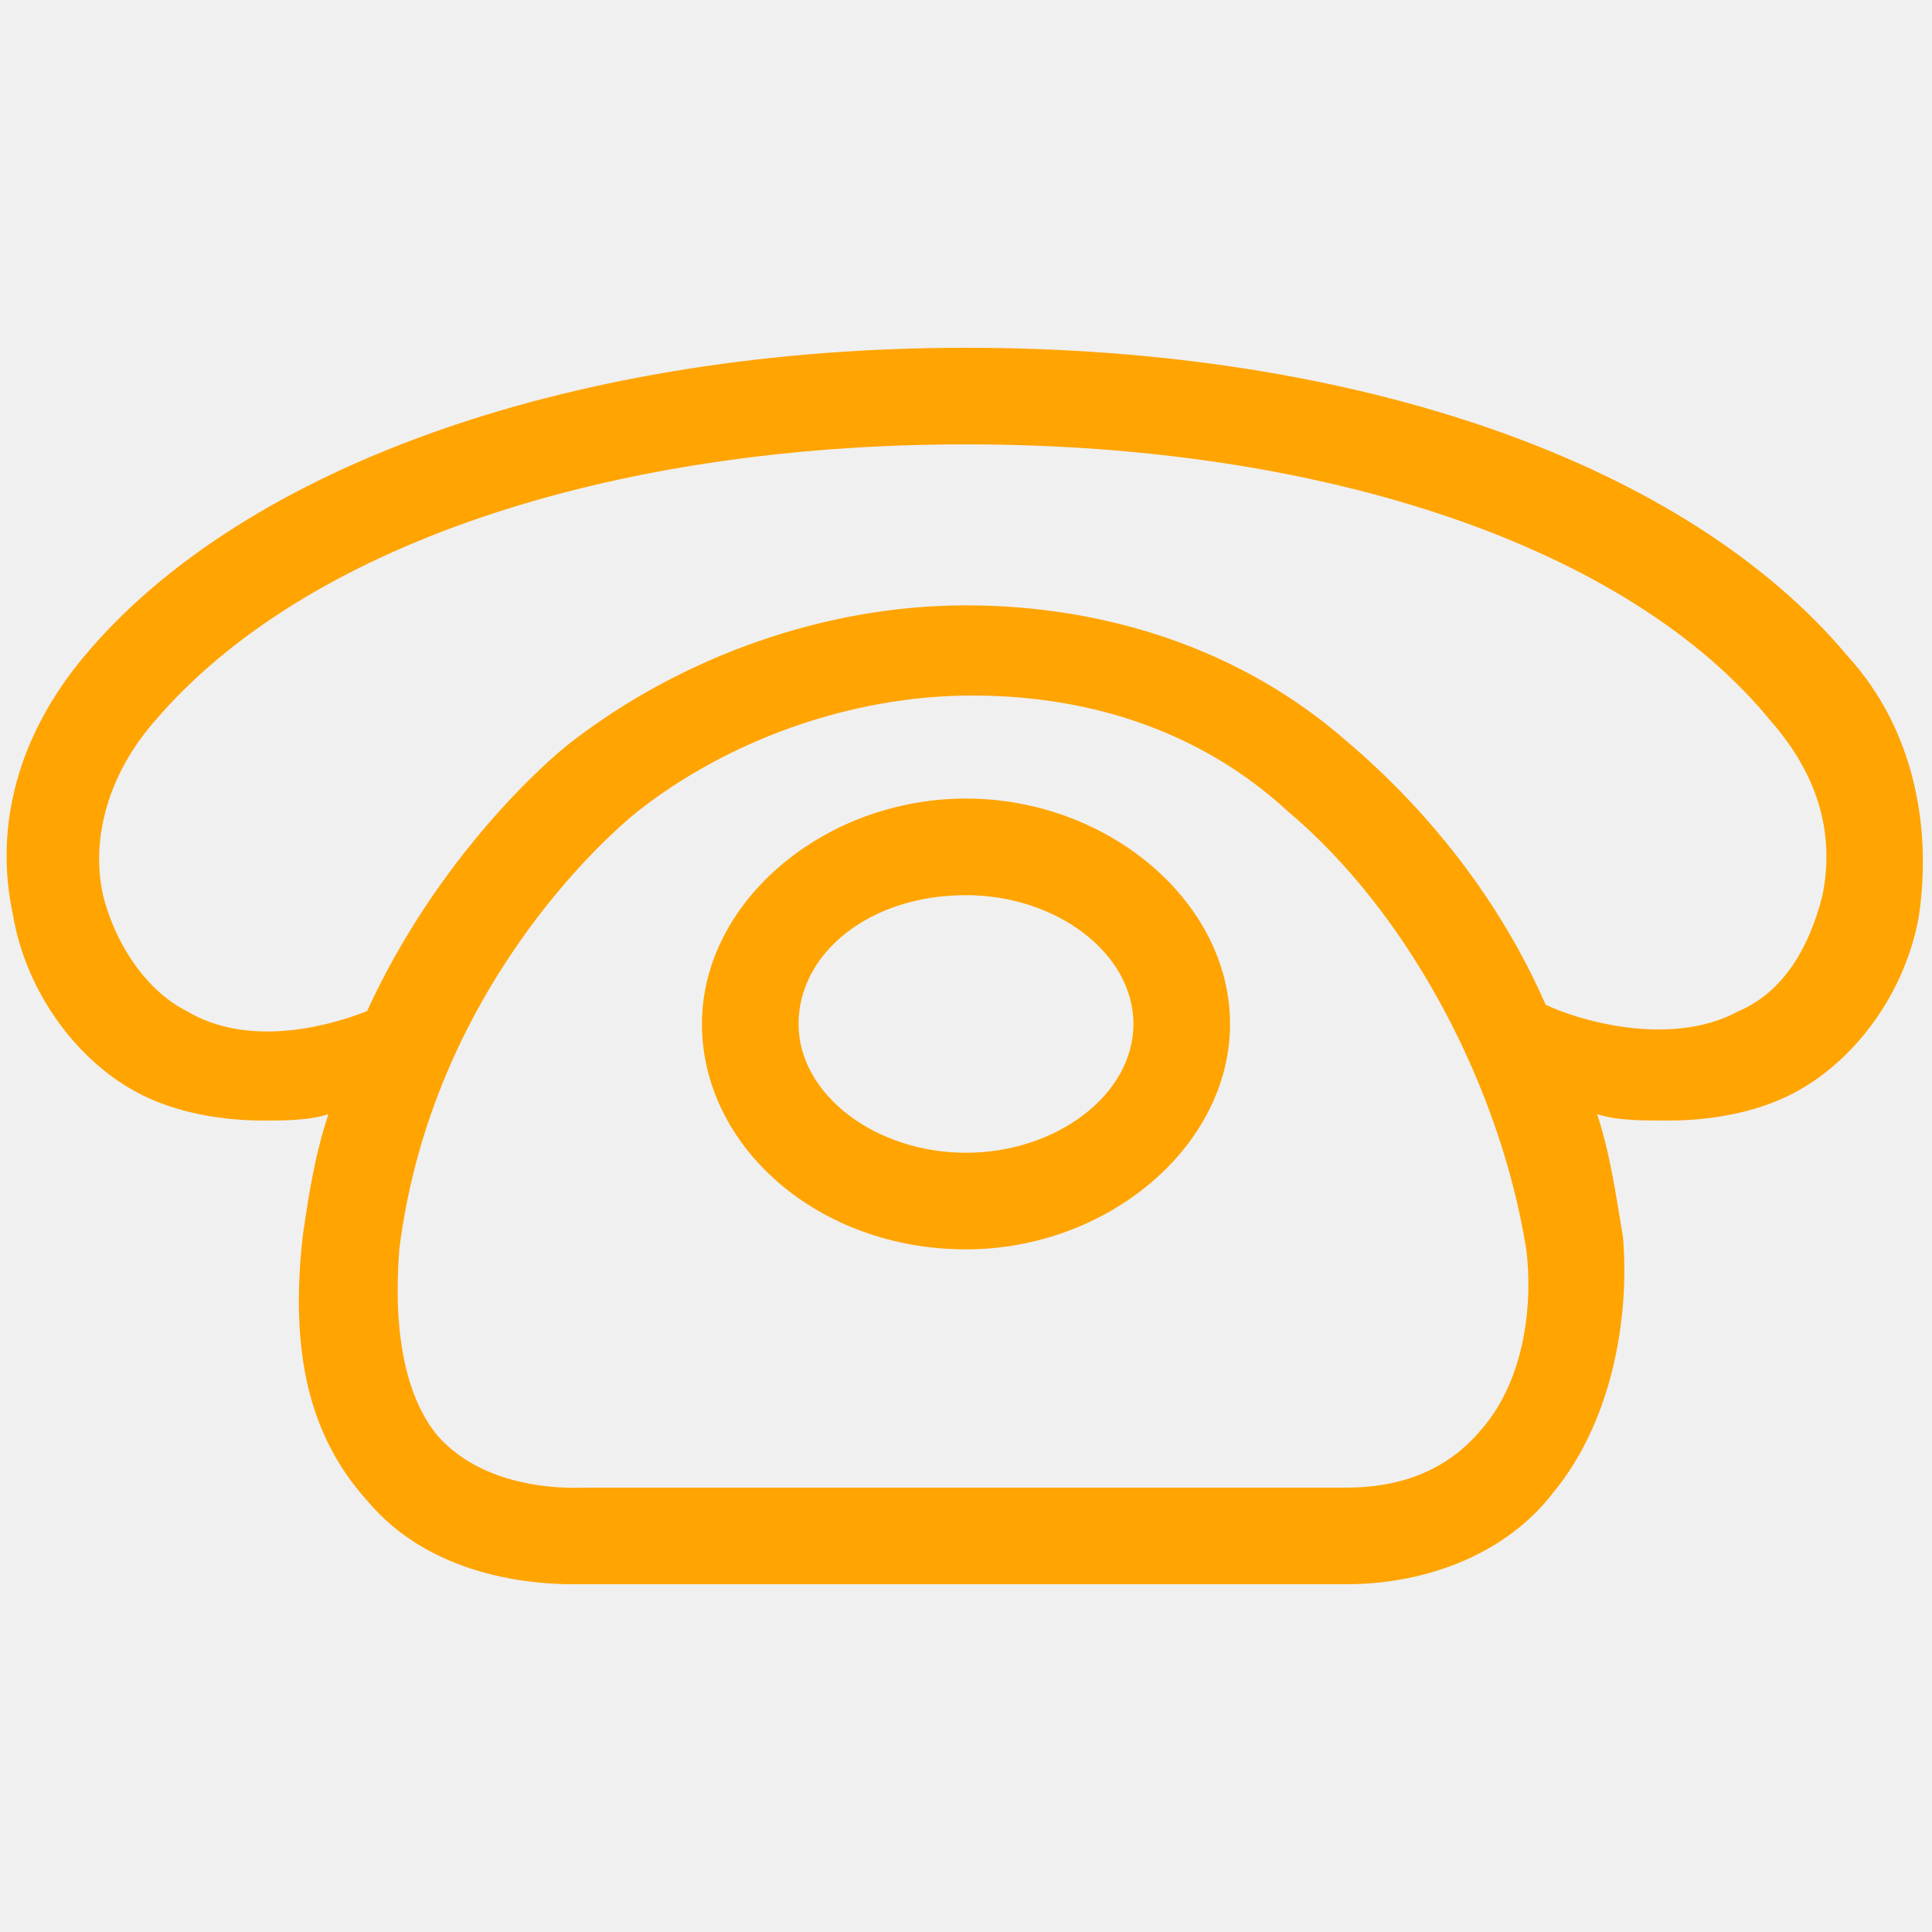
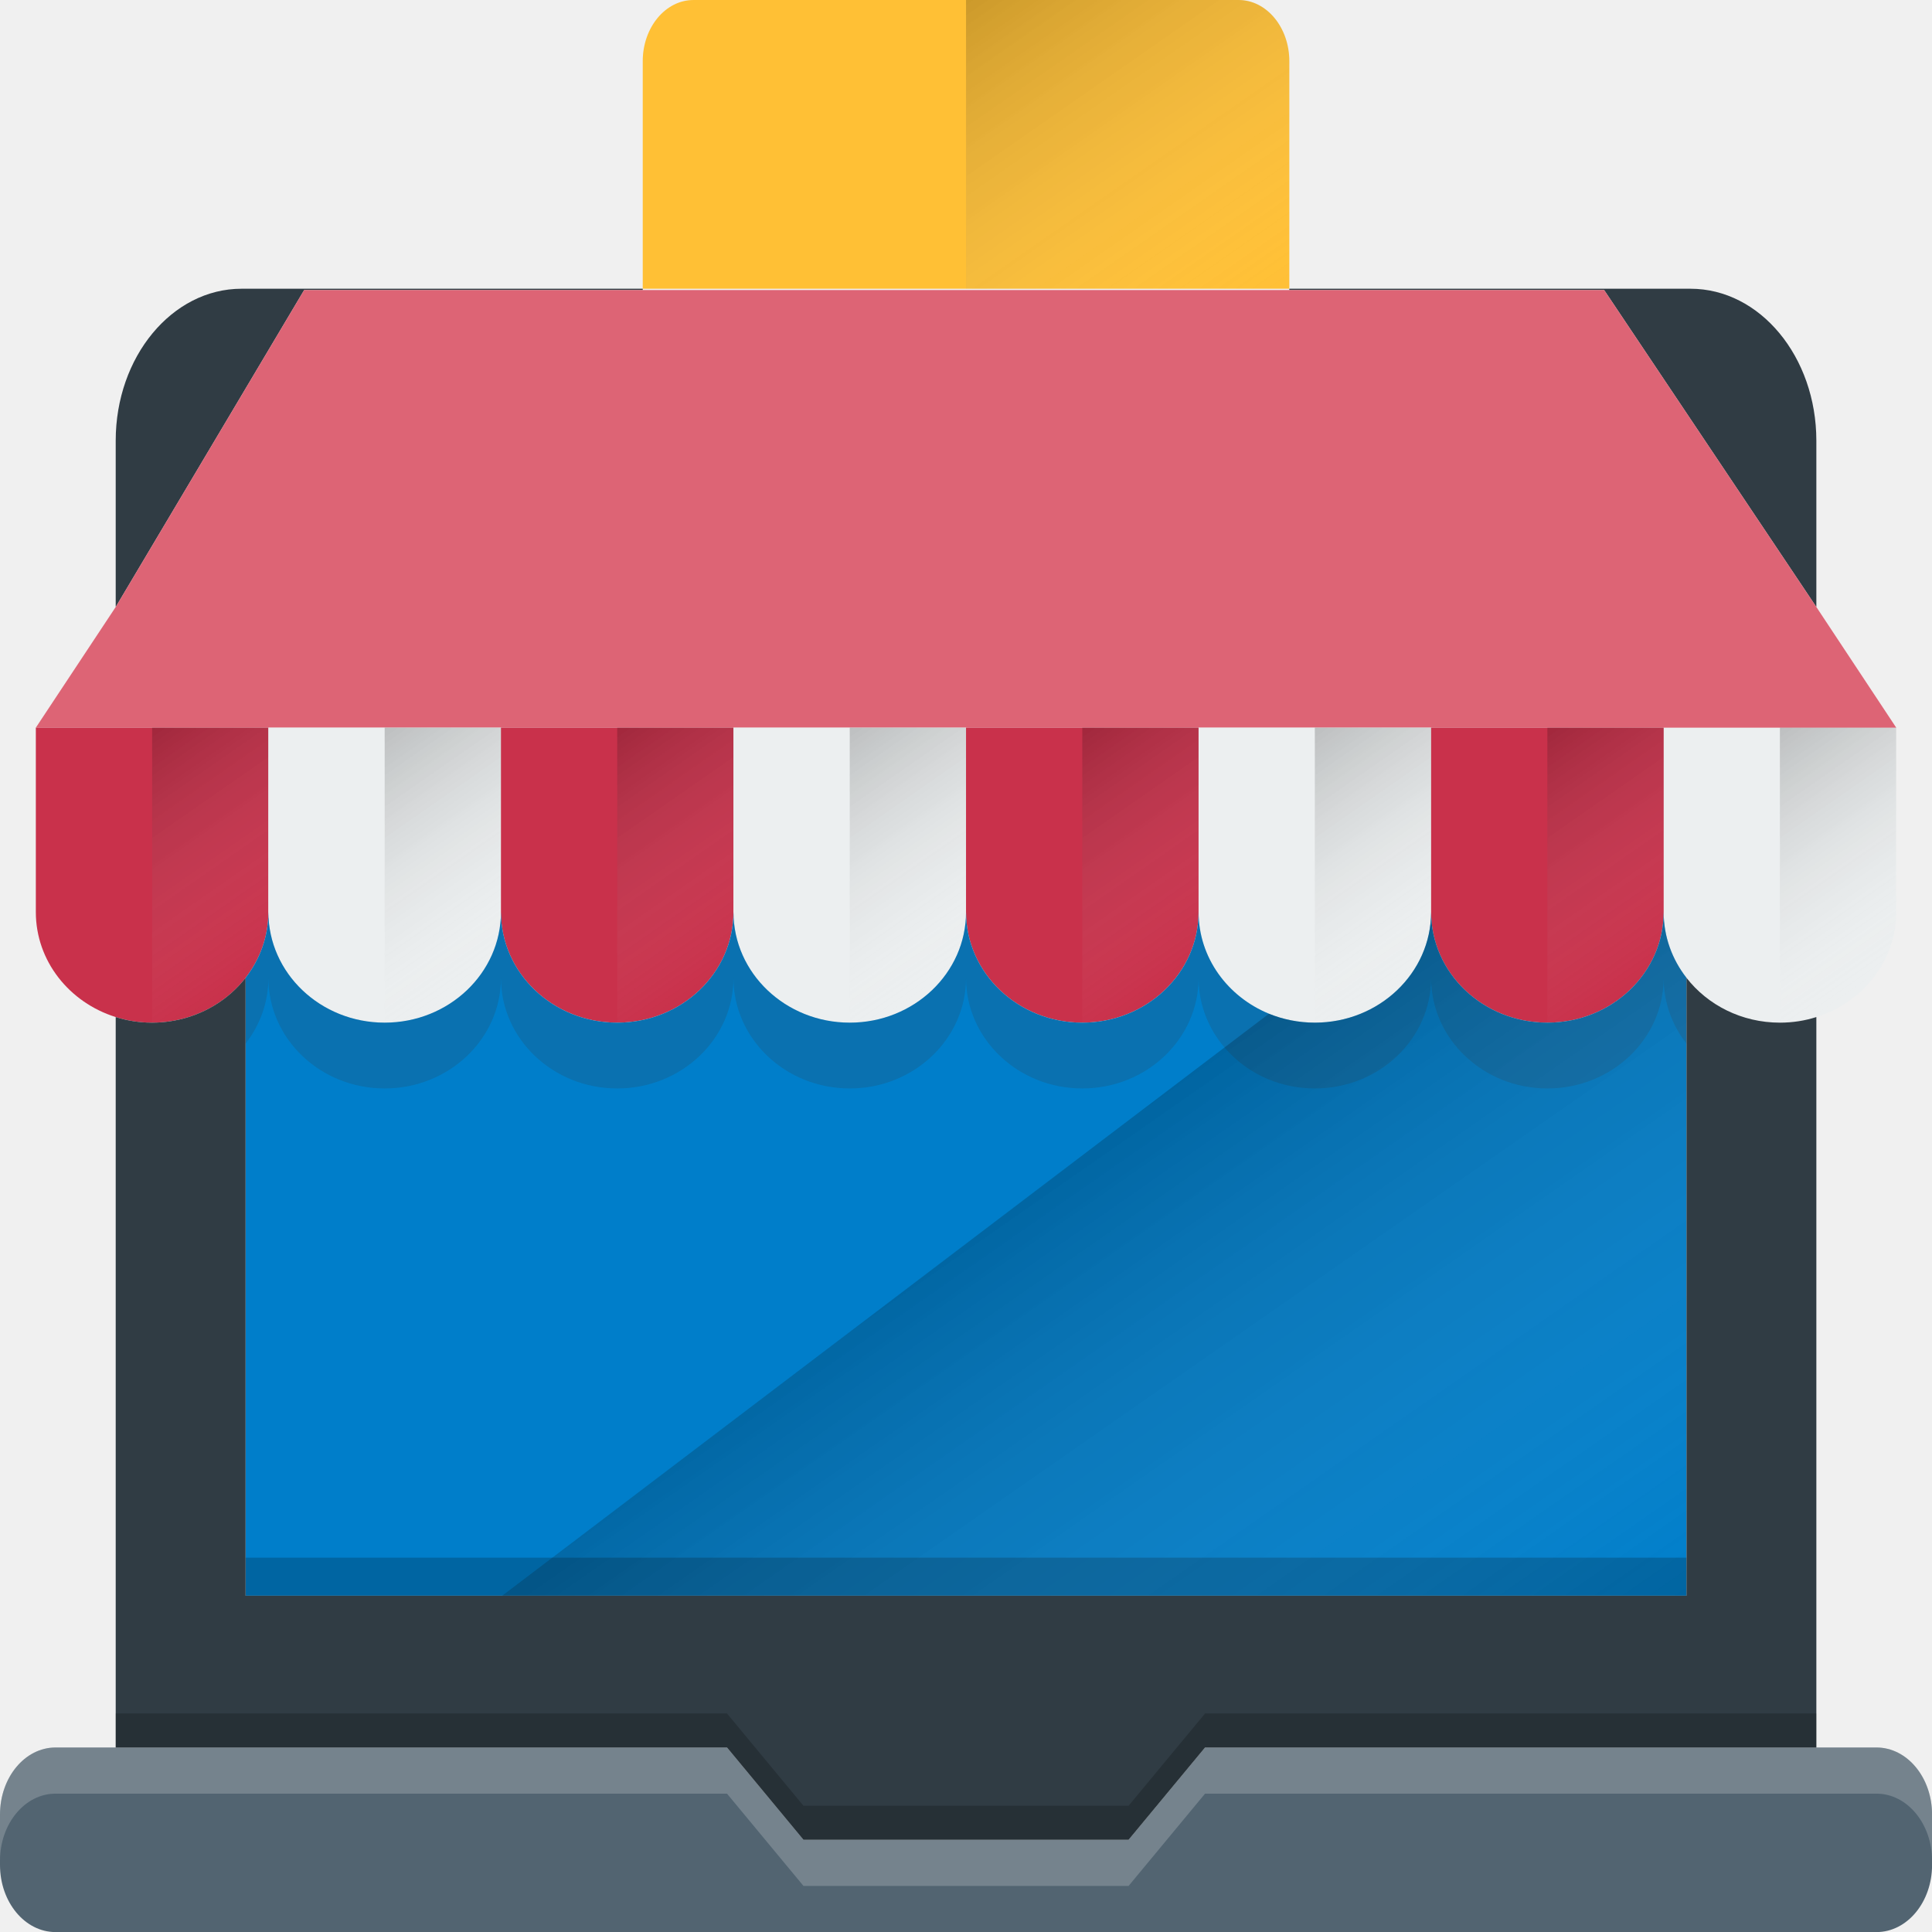
- <svg xmlns="http://www.w3.org/2000/svg" enable-background="new 0 0 30 30" height="40px" id="Capa_1" version="1.1" viewBox="0 0 30 30" width="40px" xml:space="preserve">
-   <path d="M28.7,10.2c-2.5-3-7.6-4.8-13.7-4.8c0,0,0,0,0,0h0c0,0,0,0,0,0c-6,0-11.2,1.8-13.7,4.8c-1,1.2-1.4,2.6-1.1,4  c0.2,1.2,1,2.3,2,2.8c0.6,0.3,1.3,0.4,1.9,0.4c0.3,0,0.7,0,1-0.1c-0.2,0.6-0.3,1.2-0.4,1.9c-0.2,1.8,0.1,3.1,1,4.1  c1,1.2,2.6,1.3,3.2,1.3c0.2,0,0.3,0,0.3,0h11.7c1.3,0,2.5-0.5,3.2-1.4c1-1.2,1.2-2.9,1.1-4c-0.1-0.6-0.2-1.3-0.4-1.9  c0.3,0.1,0.7,0.1,1.1,0.1c0.6,0,1.3-0.1,1.9-0.4c1-0.5,1.8-1.6,2-2.8C30,12.8,29.7,11.3,28.7,10.2z M23,22.2  c-0.5,0.6-1.2,0.9-2.1,0.9l-11.8,0c-0.1,0-1.5,0.1-2.3-0.8c-0.5-0.6-0.7-1.6-0.6-2.9c0.5-4,3.2-6.4,3.7-6.8c1.4-1.1,3.3-1.8,5.2-1.8  c1.9,0,3.6,0.6,4.9,1.8c1.9,1.6,3.3,4.3,3.7,6.8C23.8,20.2,23.7,21.4,23,22.2z M28.3,13.9c-0.2,0.8-0.6,1.5-1.3,1.8  c-1.1,0.6-2.6,0.1-3-0.1c-0.7-1.6-1.8-3-3.1-4.1c-1.6-1.4-3.7-2.1-5.9-2.1c-2.2,0-4.4,0.8-6.1,2.1c-0.4,0.3-2.1,1.8-3.2,4.2  c-0.5,0.2-1.8,0.6-2.8,0c-0.6-0.3-1.1-1-1.3-1.8c-0.2-0.9,0.1-1.9,0.8-2.7C4.7,8.5,9.4,6.9,15,6.9c5.6,0,10.3,1.6,12.5,4.3  C28.2,12,28.5,12.9,28.3,13.9z M15,12.4c-2.2,0-4.1,1.6-4.1,3.5s1.8,3.5,4.1,3.5c2.2,0,4.1-1.6,4.1-3.5S17.2,12.4,15,12.4z M15,17.9  c-1.4,0-2.6-0.9-2.6-2s1.1-2,2.6-2c1.4,0,2.6,0.9,2.6,2S16.4,17.9,15,17.9z" fill="#ffa400" />
+ <svg xmlns="http://www.w3.org/2000/svg" width="10.583mm" height="10.583mm" viewBox="0 0 10.583 10.583" version="1.1" id="svg8">
+   <defs id="defs2" />
+   <g id="layer1" transform="translate(82.40372,-188.3647)">
+     <g id="g509" transform="matrix(0.02314916,0,0,0.02793763,-83.03824,186.5044)">
+       <g id="g435">
+         <g id="XMLID_1_">
+           <g id="g366">
+             <path id="path330" d="m 484.59,422.37 v 9.89 c 0,7.26 -5.88,13.15 -13.15,13.15 H 40.55 c -7.26,0 -13.14,-5.88 -13.14,-13.15 v -9.89 c 0,-7.26 5.88,-13.15 13.14,-13.15 h 14.24 20.52 124.12 0.01 l 18.09,18.09 h 76.94 l 18.09,-18.09 h 124.13 20.52 14.23 c 7.26,0 13.15,5.88 13.15,13.15 z" style="fill:#526471" />
+             <path id="path332" d="m 484.59,422.37 v 9.05 c 0,-7.27 -5.89,-13.15 -13.15,-13.15 H 312.56 l -18.09,18.09 H 217.53 L 199.44,418.27 H 40.55 c -7.26,0 -13.14,5.89 -13.14,13.15 v -9.05 c 0,-7.26 5.88,-13.15 13.14,-13.15 h 158.89 l 18.09,18.09 h 76.94 l 18.09,-18.09 h 158.88 c 7.26,0 13.15,5.88 13.15,13.15 z" style="opacity:0.2;fill:#ffffff" />
+             <path id="path334" d="m 332.5,78.59 v 44.61 h -153 V 78.59 c 0,-6.62 5.37,-12 12,-12 h 129 c 6.63,0 12,5.38 12,12 z" style="fill:#ffc035" />
+             <path id="path336" d="m 476.11,209.26 v 36.15 c 0,9.61 -7.92,17.75 -18.9,20.59 -2.71,0.72 -5.61,1.1 -8.62,1.1 -9.06,0 -17.11,-3.46 -22.11,-8.79 -3.4,-3.61 -5.4,-8.07 -5.4,-12.9 v -36.15 h 5.4 30.73 z" style="fill:#eceff0" />
+             <path id="path338" d="m 379.84,123.2 h 47.58 c 16.45,0 29.78,13.33 29.79,29.78 v 0.01 32.61 L 407,123.46 h -74.5 v -0.26 z" style="fill:#303c44" />
+             <path id="path340" d="m 117.25,123.2 h 62.25 v 0.26 H 99.38 L 54.79,185.6 v -32.61 -0.01 C 54.8,136.53 68.13,123.2 84.57,123.2 Z" style="fill:#303c44" />
+             <polygon id="polygon342" points="311.03,209.26 256,209.26 200.97,209.26 145.95,209.26 90.92,209.26 85.52,209.26 35.89,209.26 54.79,185.6 99.38,123.46 179.5,123.46 332.5,123.46 407,123.46 457.21,185.6 476.11,209.26 457.21,209.26 426.48,209.26 421.08,209.26 366.05,209.26 " style="fill:#dd6475" />
+             <path id="path344" d="m 90.92,209.26 v 36.15 c 0,4.83 -2.01,9.29 -5.4,12.9 -4.05,4.3 -10.07,7.39 -17.02,8.41 -1.65,0.25 -3.35,0.38 -5.09,0.38 -3.01,0 -5.91,-0.38 -8.62,-1.1 -10.97,-2.84 -18.9,-10.98 -18.9,-20.59 v -36.15 z" style="fill:#c9314b" />
+             <path id="path346" d="m 145.95,209.26 v 36.15 c 0,11.98 -12.32,21.69 -27.52,21.69 -15.19,0 -27.51,-9.71 -27.51,-21.69 v -28.92 -7.23 z" style="fill:#eceff0" />
+             <path id="path348" d="m 200.97,209.26 v 36.15 c 0,11.98 -12.31,21.69 -27.51,21.69 -15.19,0 -27.51,-9.71 -27.51,-21.69 v -36.15 z" style="fill:#c9314b" />
+             <path id="path350" d="m 256,209.26 v 36.15 c 0,11.98 -12.32,21.69 -27.51,21.69 -15.2,0 -27.52,-9.71 -27.52,-21.69 v -36.15 z" style="fill:#eceff0" />
+             <path id="path352" d="m 311.03,209.26 v 36.15 c 0,11.98 -12.32,21.69 -27.52,21.69 -15.19,0 -27.51,-9.71 -27.51,-21.69 v -36.15 z" style="fill:#c9314b" />
+             <path id="path354" d="m 366.05,209.26 v 36.15 c 0,11.98 -12.31,21.69 -27.51,21.69 -15.19,0 -27.51,-9.71 -27.51,-21.69 v -36.15 z" style="fill:#eceff0" />
+             <path id="path356" d="m 421.08,209.26 v 36.15 c 0,11.98 -12.32,21.69 -27.51,21.69 -15.2,0 -27.52,-9.71 -27.52,-21.69 v -36.15 z" style="fill:#c9314b" />
+             <path id="path358" d="M 426.48,258.31 V 379.46 H 85.52 V 258.31 c 3.39,-3.61 5.4,-8.07 5.4,-12.9 0,11.98 12.32,21.69 27.51,21.69 15.2,0 27.52,-9.71 27.52,-21.69 0,11.98 12.32,21.69 27.51,21.69 15.2,0 27.51,-9.71 27.51,-21.69 0,11.98 12.32,21.69 27.52,21.69 15.19,0 27.51,-9.71 27.51,-21.69 0,11.98 12.32,21.69 27.51,21.69 15.2,0 27.52,-9.71 27.52,-21.69 0,8.94 6.86,16.61 16.65,19.94 3.33,1.12 7,1.75 10.86,1.75 15.2,0 27.51,-9.71 27.51,-21.69 0,11.98 12.32,21.69 27.52,21.69 15.19,0 27.51,-9.71 27.51,-21.69 0,4.83 2,9.29 5.4,12.9 z" style="fill:#007eca" />
+             <path id="path360" d="m 426.48,258.31 v 12.9 c -3.4,-3.61 -5.4,-8.07 -5.4,-12.9 0,11.98 -12.32,21.69 -27.51,21.69 -15.2,0 -27.52,-9.71 -27.52,-21.69 0,11.98 -12.31,21.69 -27.51,21.69 -3.86,0 -7.53,-0.63 -10.86,-1.75 -9.79,-3.33 -16.65,-11 -16.65,-19.94 0,11.98 -12.32,21.69 -27.52,21.69 -15.19,0 -27.51,-9.71 -27.51,-21.69 0,11.98 -12.32,21.69 -27.51,21.69 -15.2,0 -27.52,-9.71 -27.52,-21.69 0,11.98 -12.31,21.69 -27.51,21.69 -15.19,0 -27.51,-9.71 -27.51,-21.69 0,11.98 -12.32,21.69 -27.52,21.69 -15.19,0 -27.51,-9.71 -27.51,-21.69 0,4.83 -2.01,9.29 -5.4,12.9 v -12.9 c 3.39,-3.61 5.4,-8.07 5.4,-12.9 0,11.98 12.32,21.69 27.51,21.69 15.2,0 27.52,-9.71 27.52,-21.69 0,11.98 12.32,21.69 27.51,21.69 15.2,0 27.51,-9.71 27.51,-21.69 0,11.98 12.32,21.69 27.52,21.69 15.19,0 27.51,-9.71 27.51,-21.69 0,11.98 12.32,21.69 27.51,21.69 15.2,0 27.52,-9.71 27.52,-21.69 0,8.94 6.86,16.61 16.65,19.94 3.33,1.12 7,1.75 10.86,1.75 15.2,0 27.51,-9.71 27.51,-21.69 0,11.98 12.32,21.69 27.52,21.69 15.19,0 27.51,-9.71 27.51,-21.69 0,4.83 2,9.29 5.4,12.9 z" style="opacity:0.2;fill:#303c44" />
+             <path id="path362" d="M 457.21,266 V 409.22 H 436.69 312.56 l -18.09,18.09 H 217.53 L 199.44,409.22 H 199.43 75.31 54.79 V 266 c 2.71,0.72 5.61,1.1 8.62,1.1 1.74,0 3.44,-0.13 5.09,-0.38 6.95,-1.02 12.97,-4.11 17.02,-8.41 V 379.46 H 426.48 V 258.31 c 5,5.33 13.05,8.79 22.11,8.79 3.01,0 5.91,-0.38 8.62,-1.1 z" style="fill:#303c44" />
+             <polygon id="polygon364" points="54.79,409.22 54.79,402.55 199.44,402.55 217.53,420.64 294.47,420.64 312.56,402.55 457.21,402.55 457.21,409.22 312.56,409.22 294.47,427.31 217.53,427.31 199.44,409.22 " style="opacity:0.2" />
+           </g>
+           <g id="g432">
+             <path id="path368" d="M 54.79,409.22 H 40.55 c -7.26,0 -13.14,5.89 -13.14,13.15 v 9.89 c 0,7.27 5.88,13.15 13.14,13.15 h 430.89 c 7.27,0 13.15,-5.89 13.15,-13.15 v -9.89 c 0,-7.27 -5.89,-13.15 -13.15,-13.15 h -14.23" style="fill:none" />
+             <line id="line370" y2="409.22" y1="427.31" x2="199.44" x1="217.53" style="fill:none" />
+             <line id="line372" y2="427.31" y1="409.22" x2="294.47" x1="312.56" style="fill:none" />
+             <polyline id="polyline374" points="427.42,123.2 379.84,123.2 332.5,123.2 179.5,123.2 117.25,123.2 84.57,123.2     " style="fill:none" />
+             <polyline id="polyline376" points="199.43,409.22 75.31,409.22 54.79,409.22 54.79,266     " style="fill:none" />
+             <line id="line378" y2="152.99" y1="185.6" x2="54.79" x1="54.79" style="fill:none" />
+             <line id="line380" y2="152.99" y1="185.6" x2="457.21" x1="457.21" style="fill:none" />
+             <polyline id="polyline382" points="457.21,266 457.21,409.22 436.69,409.22 312.56,409.22     " style="fill:none" />
+             <path id="path384" d="m 54.79,152.99 v -0.01 C 54.8,136.53 68.13,123.2 84.57,123.2" style="fill:none" />
+             <path id="path386" d="m 427.42,123.2 c 16.45,0 29.78,13.33 29.79,29.78 v 0.01" style="fill:none" />
+             <polyline id="polyline388" points="426.48,209.26 421.08,209.26 366.05,209.26 311.03,209.26 256,209.26 200.97,209.26       145.95,209.26 90.92,209.26 85.52,209.26     " style="fill:none" />
+             <polyline id="polyline390" points="426.48,258.31 426.48,379.46 85.52,379.46 85.52,258.31     " style="fill:none" />
+             <line id="line392" y2="427.31" y1="427.31" x2="294.47" x1="217.53" style="fill:none" />
+             <polyline id="polyline394" points="85.52,209.26 35.89,209.26 54.79,185.6 99.38,123.46 179.5,123.46 332.5,123.46 407,123.46       457.21,185.6 476.11,209.26 457.21,209.26 426.48,209.26     " style="fill:none" />
+             <line id="line396" y2="245.41" y1="209.26" x2="35.89" x1="35.89" style="fill:none" />
+             <path id="path398" d="m 35.89,245.41 c 0,9.61 7.93,17.75 18.9,20.59 2.71,0.72 5.61,1.1 8.62,1.1 1.74,0 3.44,-0.13 5.09,-0.38 6.95,-1.02 12.97,-4.11 17.02,-8.41 3.39,-3.61 5.4,-8.07 5.4,-12.9" style="fill:none" />
+             <polyline id="polyline400" points="90.92,245.41 90.92,216.49 90.92,209.26     " style="fill:none" />
+             <path id="path402" d="m 145.95,245.41 c 0,11.98 -12.32,21.69 -27.52,21.69 -15.19,0 -27.51,-9.71 -27.51,-21.69" style="fill:none" />
+             <line id="line404" y2="245.41" y1="209.26" x2="145.95" x1="145.95" style="fill:none" />
+             <path id="path406" d="m 200.97,245.41 c 0,11.98 -12.31,21.69 -27.51,21.69 -15.19,0 -27.51,-9.71 -27.51,-21.69" style="fill:none" />
+             <line id="line408" y2="245.41" y1="209.26" x2="200.97" x1="200.97" style="fill:none" />
+             <path id="path410" d="m 256,245.41 c 0,11.98 -12.32,21.69 -27.51,21.69 -15.2,0 -27.52,-9.71 -27.52,-21.69" style="fill:none" />
+             <line id="line412" y2="245.41" y1="209.26" x2="256" x1="256" style="fill:none" />
+             <path id="path414" d="m 311.03,245.41 c 0,11.98 -12.32,21.69 -27.52,21.69 -15.19,0 -27.51,-9.71 -27.51,-21.69" style="fill:none" />
+             <line id="line416" y2="245.41" y1="209.26" x2="311.03" x1="311.03" style="fill:none" />
+             <path id="path418" d="m 366.05,245.41 c 0,11.98 -12.31,21.69 -27.51,21.69 -15.19,0 -27.51,-9.71 -27.51,-21.69" style="fill:none" />
+             <line id="line420" y2="245.41" y1="209.26" x2="366.05" x1="366.05" style="fill:none" />
+             <path id="path422" d="m 421.08,245.41 c 0,11.98 -12.32,21.69 -27.51,21.69 -15.2,0 -27.52,-9.71 -27.52,-21.69" style="fill:none" />
+             <line id="line424" y2="245.41" y1="209.26" x2="421.08" x1="421.08" style="fill:none" />
+             <path id="path426" d="m 476.11,245.41 c 0,9.61 -7.92,17.75 -18.9,20.59 -2.71,0.72 -5.61,1.1 -8.62,1.1 -9.06,0 -17.11,-3.46 -22.11,-8.79 -3.4,-3.61 -5.4,-8.07 -5.4,-12.9" style="fill:none" />
+             <line id="line428" y2="209.26" y1="245.41" x2="476.11" x1="476.11" style="fill:none" />
+             <path id="path430" d="M 332.5,123.46 V 123.2 78.59 c 0,-6.62 -5.37,-12 -12,-12 h -129 c -6.63,0 -12,5.38 -12,12 v 44.61 0.26" style="fill:none" />
+           </g>
+         </g>
+       </g>
+       <rect id="rect437" y="372" x="85.52" width="340.96" height="7.46" style="opacity:0.2" />
+       <linearGradient y2="424.544" y1="296.18" x2="348.391" x1="274.28" id="SVGID_1_" gradientUnits="userSpaceOnUse">
+         <stop id="stop439" style="stop-color:#000000" offset="0" />
+         <stop id="stop441" style="stop-color:#FFFFFF;stop-opacity:0" offset="1" />
+       </linearGradient>
+       <path id="path444" d="M 426.48,258.31 V 379.46 H 146.25 L 327.68,265.35 c 3.33,1.12 7,1.75 10.86,1.75 15.2,0 27.51,-9.71 27.51,-21.69 0,11.98 12.32,21.69 27.52,21.69 15.19,0 27.51,-9.71 27.51,-21.69 0,4.83 2,9.29 5.4,12.9 z" style="opacity:0.2;fill:url(#SVGID_1_)" />
+       <linearGradient y2="133.784" y1="58.201" x2="314.167" x1="270.53" id="SVGID_2_" gradientUnits="userSpaceOnUse">
+         <stop id="stop446" style="stop-color:#000000" offset="0" />
+         <stop id="stop448" style="stop-color:#FFFFFF;stop-opacity:0" offset="1" />
+       </linearGradient>
+       <path id="path451" d="M 332.5,78.59 V 123.2 H 256 V 66.59 h 64.5 c 6.63,0 12,5.38 12,12 z" style="opacity:0.2;fill:url(#SVGID_2_)" />
+       <linearGradient y2="257.804" y1="210.534" x2="88.495" x1="61.203" id="SVGID_3_" gradientUnits="userSpaceOnUse">
+         <stop id="stop453" style="stop-color:#000000" offset="0" />
+         <stop id="stop455" style="stop-color:#FFFFFF;stop-opacity:0" offset="1" />
+       </linearGradient>
+       <path id="path458" d="m 90.92,209.26 v 36.15 c 0,4.83 -2.01,9.29 -5.4,12.9 -4.05,4.3 -10.07,7.39 -17.02,8.41 -1.65,0.25 -3.35,0.38 -5.09,0.38 v -57.84 z" style="opacity:0.2;fill:url(#SVGID_3_)" />
+       <linearGradient y2="257.804" y1="210.534" x2="143.52" x1="116.228" id="SVGID_4_" gradientUnits="userSpaceOnUse">
+         <stop id="stop460" style="stop-color:#000000" offset="0" />
+         <stop id="stop462" style="stop-color:#FFFFFF;stop-opacity:0" offset="1" />
+       </linearGradient>
+       <path id="path465" d="m 145.945,209.26 v 36.15 c 0,4.83 -2.01,9.29 -5.4,12.9 -4.05,4.3 -10.07,7.39 -17.02,8.41 -1.65,0.25 -3.35,0.38 -5.09,0.38 v -57.84 z" style="opacity:0.2;fill:url(#SVGID_4_)" />
+       <linearGradient y2="257.804" y1="210.534" x2="198.545" x1="171.254" id="SVGID_5_" gradientUnits="userSpaceOnUse">
+         <stop id="stop467" style="stop-color:#000000" offset="0" />
+         <stop id="stop469" style="stop-color:#FFFFFF;stop-opacity:0" offset="1" />
+       </linearGradient>
+       <path id="path472" d="m 200.97,209.26 v 36.15 c 0,4.83 -2.01,9.29 -5.4,12.9 -4.05,4.3 -10.07,7.39 -17.02,8.41 -1.65,0.25 -3.35,0.38 -5.09,0.38 v -57.84 z" style="opacity:0.2;fill:url(#SVGID_5_)" />
+       <linearGradient y2="257.804" y1="210.534" x2="253.57" x1="226.279" id="SVGID_6_" gradientUnits="userSpaceOnUse">
+         <stop id="stop474" style="stop-color:#000000" offset="0" />
+         <stop id="stop476" style="stop-color:#FFFFFF;stop-opacity:0" offset="1" />
+       </linearGradient>
+       <path id="path479" d="m 255.995,209.26 v 36.15 c 0,4.83 -2.01,9.29 -5.4,12.9 -4.05,4.3 -10.07,7.39 -17.02,8.41 -1.65,0.25 -3.35,0.38 -5.09,0.38 v -57.84 z" style="opacity:0.2;fill:url(#SVGID_6_)" />
+       <linearGradient y2="257.804" y1="210.534" x2="308.595" x1="281.304" id="SVGID_7_" gradientUnits="userSpaceOnUse">
+         <stop id="stop481" style="stop-color:#000000" offset="0" />
+         <stop id="stop483" style="stop-color:#FFFFFF;stop-opacity:0" offset="1" />
+       </linearGradient>
+       <path id="path486" d="m 311.02,209.26 v 36.15 c 0,4.83 -2.01,9.29 -5.4,12.9 -4.05,4.3 -10.07,7.39 -17.02,8.41 -1.65,0.25 -3.35,0.38 -5.09,0.38 v -57.84 z" style="opacity:0.2;fill:url(#SVGID_7_)" />
+       <linearGradient y2="257.804" y1="210.534" x2="363.62" x1="336.329" id="SVGID_8_" gradientUnits="userSpaceOnUse">
+         <stop id="stop488" style="stop-color:#000000" offset="0" />
+         <stop id="stop490" style="stop-color:#FFFFFF;stop-opacity:0" offset="1" />
+       </linearGradient>
+       <path id="path493" d="m 366.045,209.26 v 36.15 c 0,4.83 -2.01,9.29 -5.4,12.9 -4.05,4.3 -10.07,7.39 -17.02,8.41 -1.65,0.25 -3.35,0.38 -5.09,0.38 v -57.84 z" style="opacity:0.2;fill:url(#SVGID_8_)" />
+       <linearGradient y2="257.804" y1="210.534" x2="418.645" x1="391.354" id="SVGID_9_" gradientUnits="userSpaceOnUse">
+         <stop id="stop495" style="stop-color:#000000" offset="0" />
+         <stop id="stop497" style="stop-color:#FFFFFF;stop-opacity:0" offset="1" />
+       </linearGradient>
+       <path id="path500" d="m 421.07,209.26 v 36.15 c 0,4.83 -2.01,9.29 -5.4,12.9 -4.05,4.3 -10.07,7.39 -17.02,8.41 -1.65,0.25 -3.35,0.38 -5.09,0.38 v -57.84 z" style="opacity:0.2;fill:url(#SVGID_9_)" />
+       <linearGradient y2="257.804" y1="210.534" x2="473.67" x1="446.379" id="SVGID_10_" gradientUnits="userSpaceOnUse">
+         <stop id="stop502" style="stop-color:#000000" offset="0" />
+         <stop id="stop504" style="stop-color:#FFFFFF;stop-opacity:0" offset="1" />
+       </linearGradient>
+       <path id="path507" d="m 476.095,209.26 v 36.15 c 0,4.83 -2.01,9.29 -5.4,12.9 -4.05,4.3 -10.07,7.39 -17.02,8.41 -1.65,0.25 -3.35,0.38 -5.09,0.38 v -57.84 z" style="opacity:0.2;fill:url(#SVGID_10_)" />
+     </g>
+   </g>
</svg>
